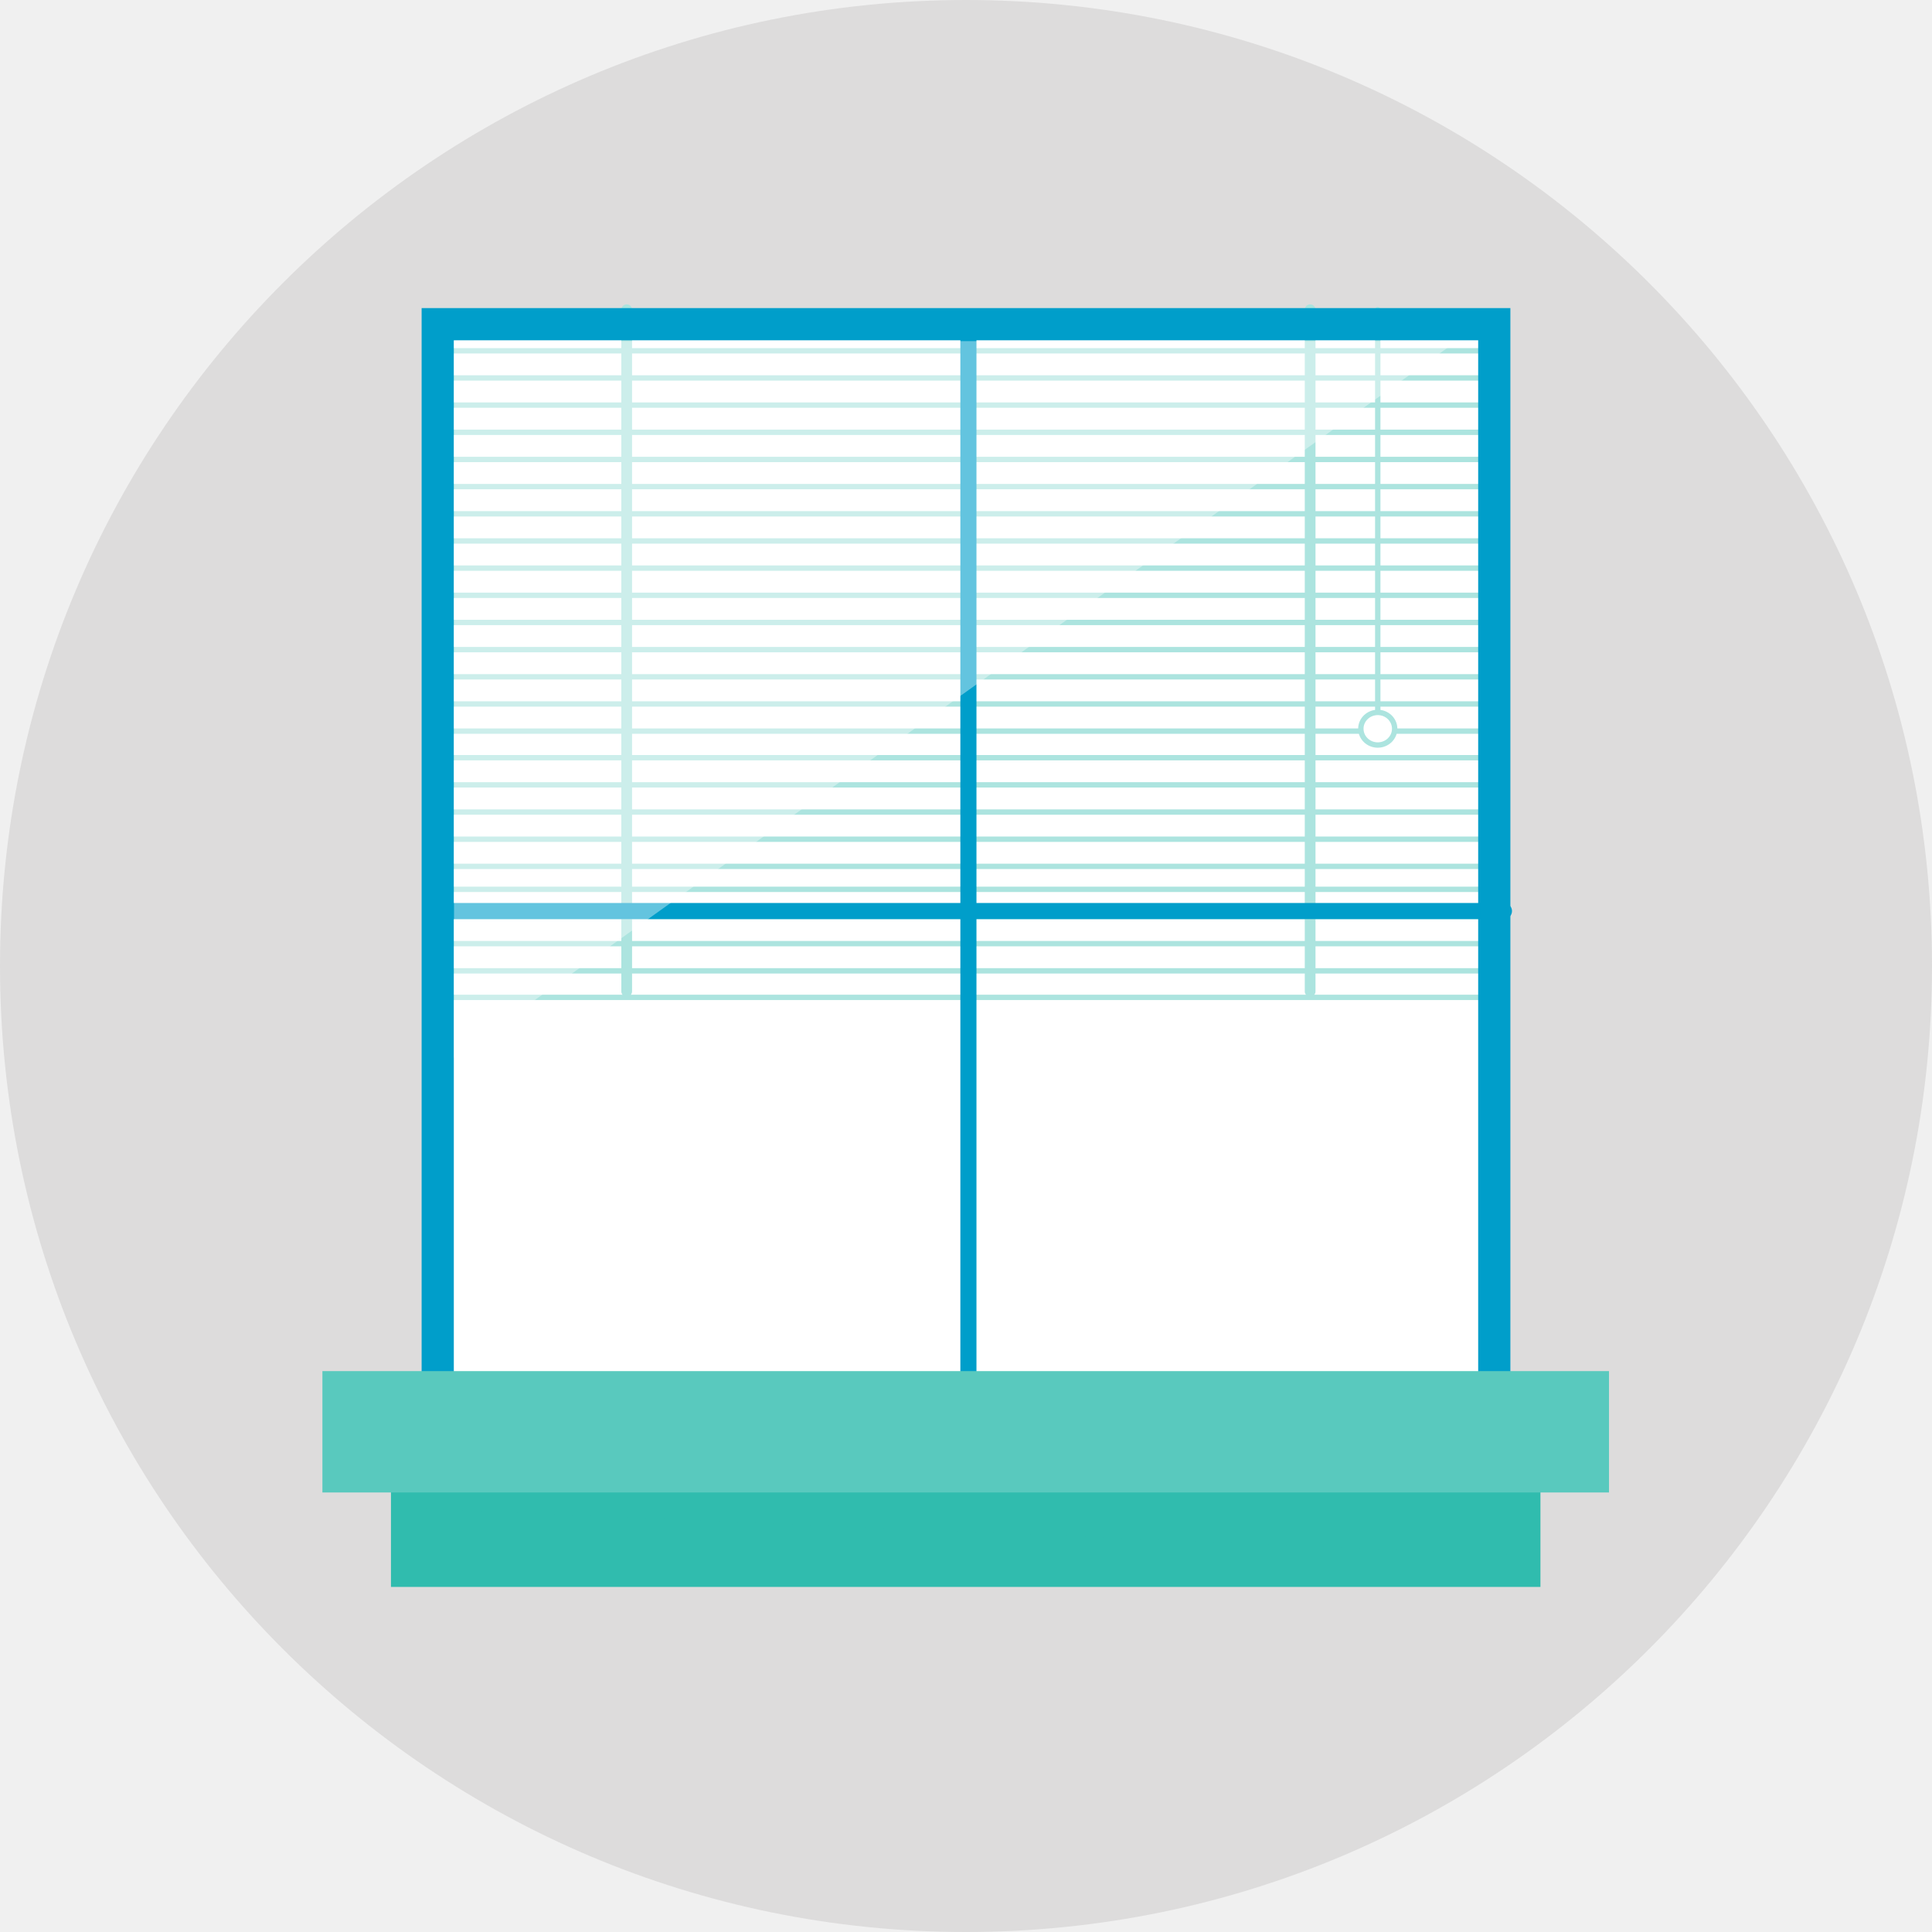
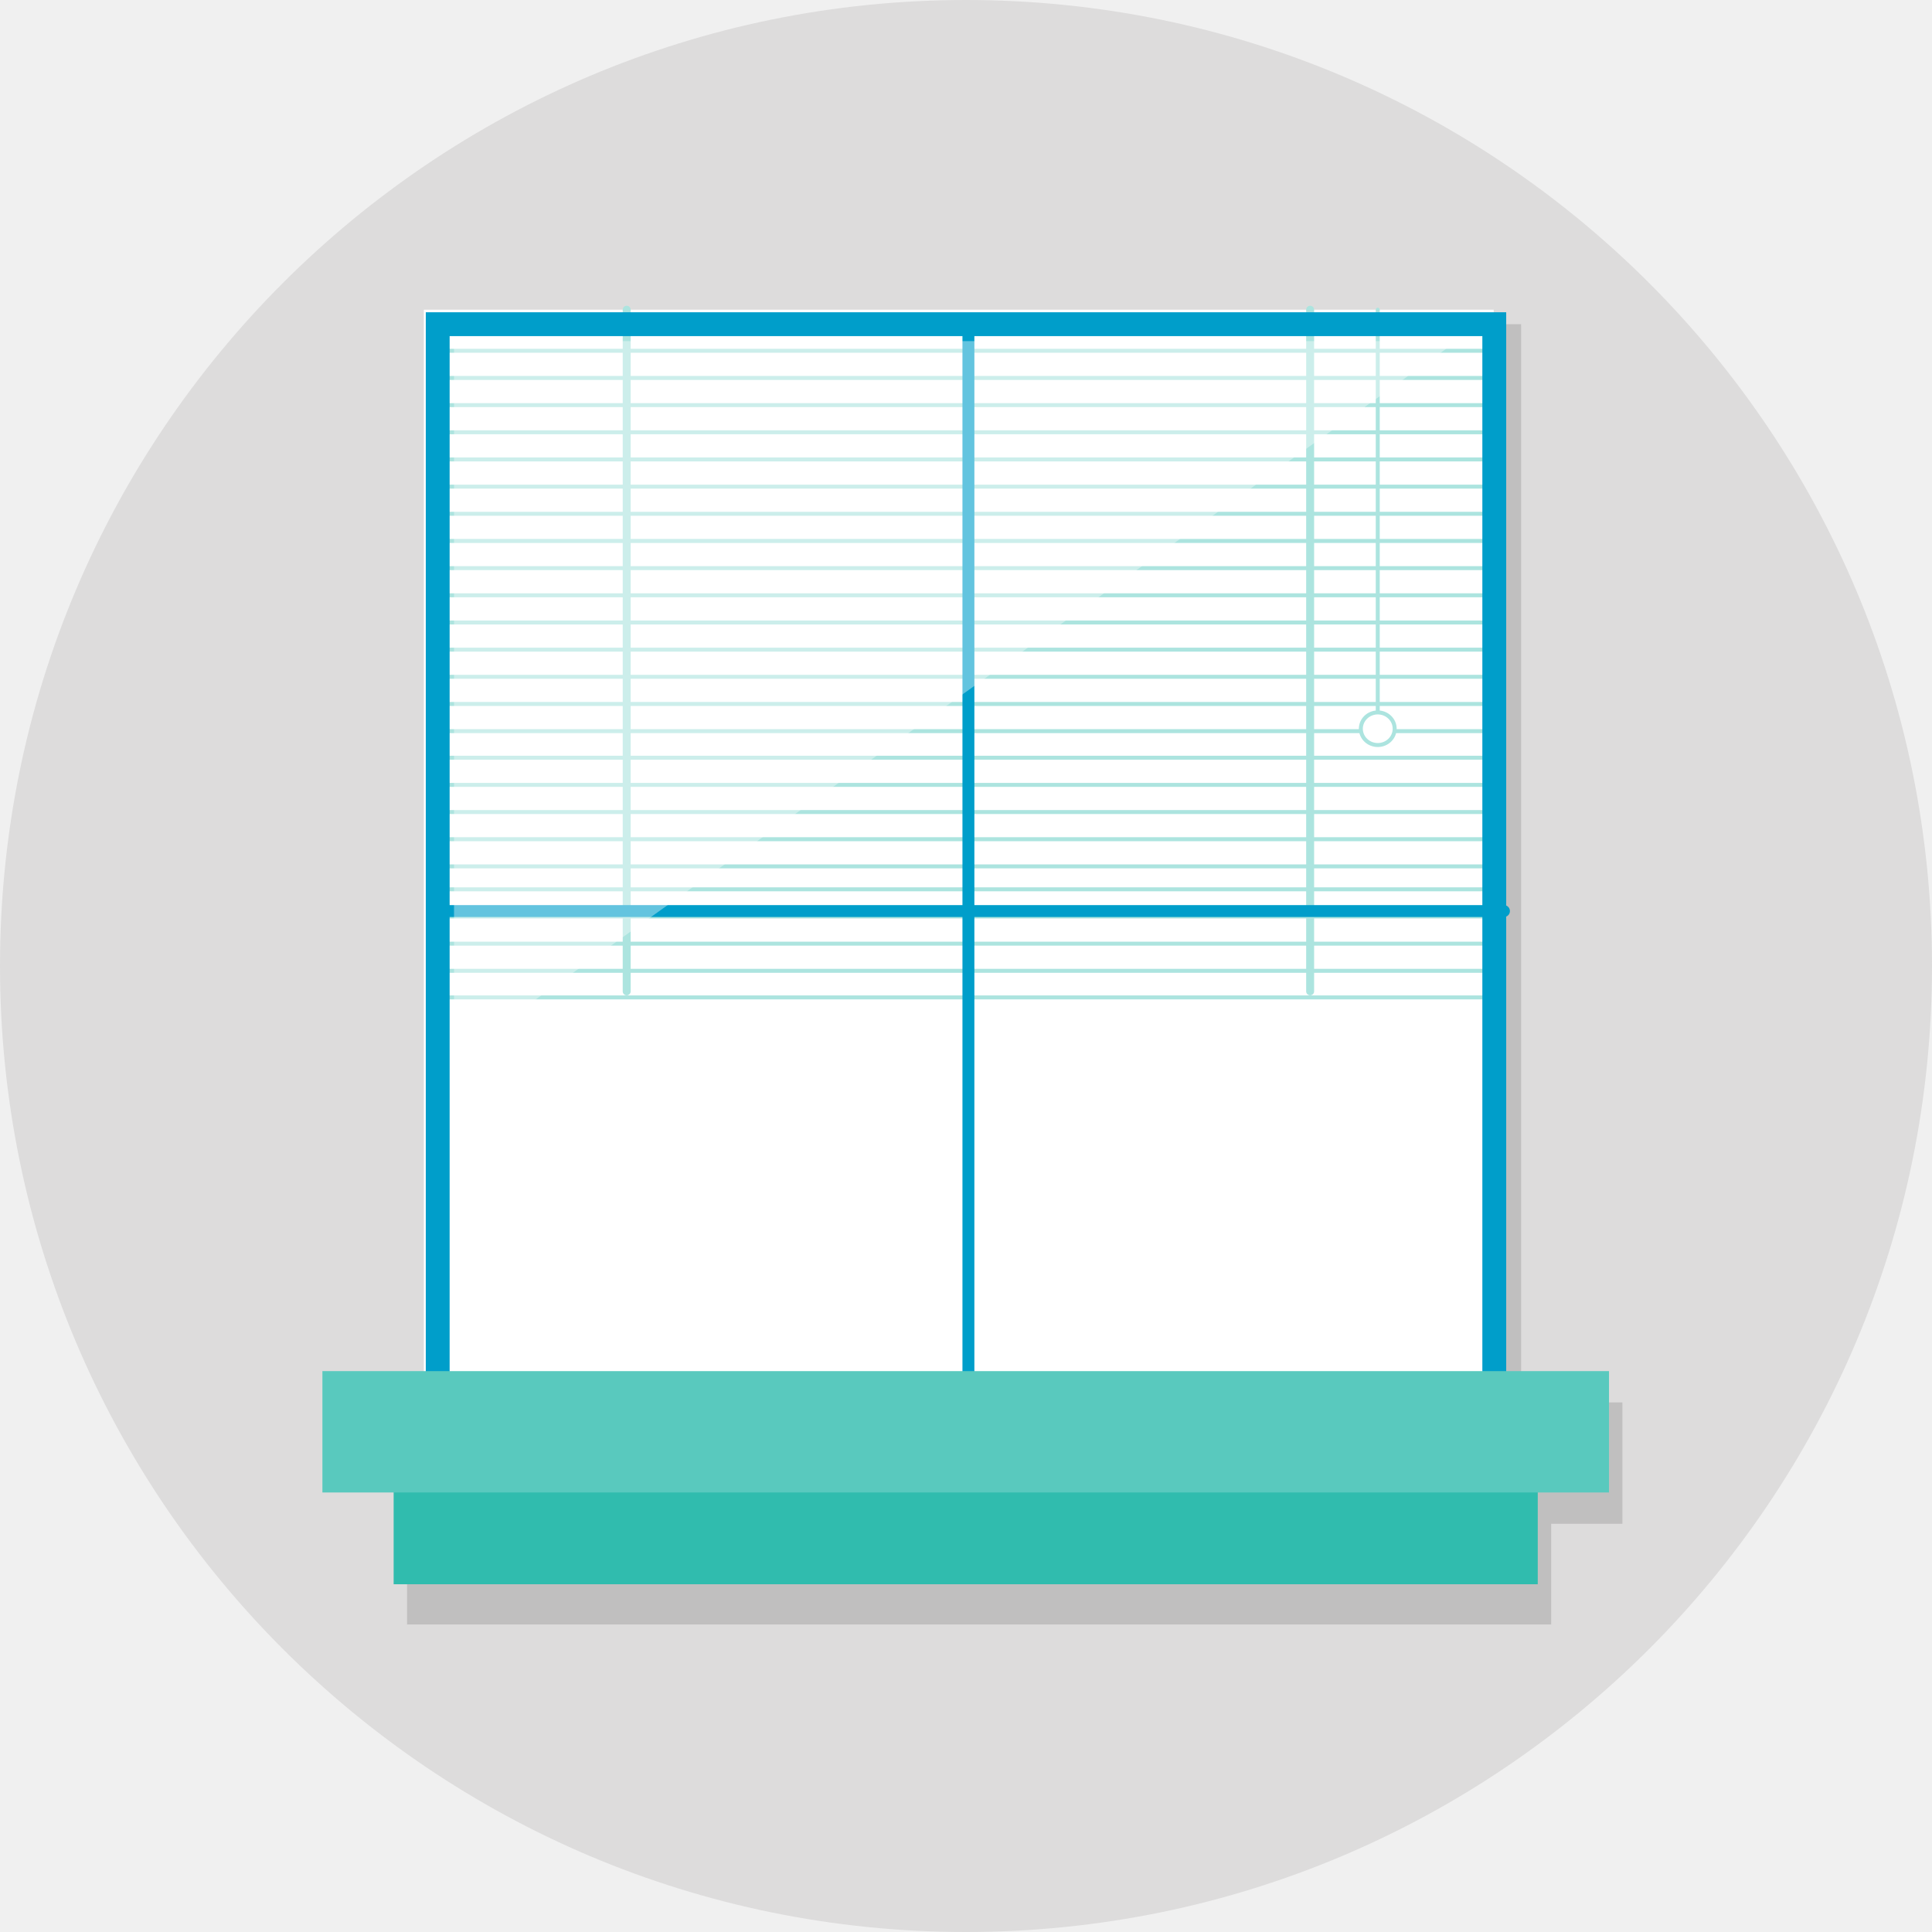
- <svg xmlns="http://www.w3.org/2000/svg" viewBox="200 440 320 320" enable-background="new 200 440 320 320">
-   <circle fill="#DDDCDC" cx="360" cy="600" r="160" />
-   <rect x="270.2" y="491.3" fill="#fff" width="177.2" height="178.6" />
-   <line stroke="#ACE4DF" stroke-width=".889" stroke-linecap="round" stroke-miterlimit="10" x1="447.4" y1="498.1" x2="271.7" y2="498.1" fill="none" />
-   <line stroke="#ACE4DF" stroke-width=".889" stroke-linecap="round" stroke-miterlimit="10" x1="447.4" y1="493.6" x2="271.7" y2="493.6" fill="none" />
-   <line stroke="#ACE4DF" stroke-width=".889" stroke-linecap="round" stroke-miterlimit="10" x1="447.4" y1="502.6" x2="271.7" y2="502.6" fill="none" />
-   <line stroke="#ACE4DF" stroke-width=".889" stroke-linecap="round" stroke-miterlimit="10" x1="447.4" y1="507.1" x2="271.7" y2="507.1" fill="none" />
-   <line stroke="#ACE4DF" stroke-width=".889" stroke-linecap="round" stroke-miterlimit="10" x1="447.4" y1="511.6" x2="271.7" y2="511.6" fill="none" />
-   <line stroke="#ACE4DF" stroke-width=".889" stroke-linecap="round" stroke-miterlimit="10" x1="447.4" y1="516.1" x2="271.7" y2="516.1" fill="none" />
-   <line stroke="#ACE4DF" stroke-width=".889" stroke-linecap="round" stroke-miterlimit="10" x1="447.4" y1="520.6" x2="271.7" y2="520.6" fill="none" />
-   <line stroke="#ACE4DF" stroke-width=".889" stroke-linecap="round" stroke-miterlimit="10" x1="447.4" y1="525.1" x2="271.7" y2="525.1" fill="none" />
-   <line stroke="#ACE4DF" stroke-width=".889" stroke-linecap="round" stroke-miterlimit="10" x1="447.4" y1="529.6" x2="271.7" y2="529.6" fill="none" />
-   <line stroke="#ACE4DF" stroke-width=".889" stroke-linecap="round" stroke-miterlimit="10" x1="447.4" y1="534.1" x2="271.7" y2="534.1" fill="none" />
-   <line stroke="#ACE4DF" stroke-width=".889" stroke-linecap="round" stroke-miterlimit="10" x1="447.4" y1="538.6" x2="271.7" y2="538.6" fill="none" />
-   <line stroke="#ACE4DF" stroke-width=".889" stroke-linecap="round" stroke-miterlimit="10" x1="447.4" y1="543.1" x2="271.7" y2="543.1" fill="none" />
-   <line stroke="#ACE4DF" stroke-width=".889" stroke-linecap="round" stroke-miterlimit="10" x1="447.4" y1="547.6" x2="271.7" y2="547.6" fill="none" />
-   <line stroke="#ACE4DF" stroke-width=".889" stroke-linecap="round" stroke-miterlimit="10" x1="447.4" y1="552.1" x2="271.7" y2="552.1" fill="none" />
-   <line stroke="#ACE4DF" stroke-width=".889" stroke-linecap="round" stroke-miterlimit="10" x1="447.4" y1="556.6" x2="271.7" y2="556.6" fill="none" />
-   <line stroke="#ACE4DF" stroke-width=".889" stroke-linecap="round" stroke-miterlimit="10" x1="447.4" y1="561.1" x2="271.7" y2="561.1" fill="none" />
-   <line stroke="#ACE4DF" stroke-width=".889" stroke-linecap="round" stroke-miterlimit="10" x1="447.4" y1="565.5" x2="271.7" y2="565.5" fill="none" />
-   <line stroke="#ACE4DF" stroke-width=".889" stroke-linecap="round" stroke-miterlimit="10" x1="447.4" y1="570" x2="271.7" y2="570" fill="none" />
-   <line stroke="#ACE4DF" stroke-width=".889" stroke-linecap="round" stroke-miterlimit="10" x1="447.4" y1="574.5" x2="271.7" y2="574.5" fill="none" />
-   <line stroke="#ACE4DF" stroke-width=".889" stroke-linecap="round" stroke-miterlimit="10" x1="447.4" y1="579" x2="271.7" y2="579" fill="none" />
-   <line stroke="#ACE4DF" stroke-width=".889" stroke-linecap="round" stroke-miterlimit="10" x1="447.4" y1="583.5" x2="271.7" y2="583.5" fill="none" />
-   <line stroke="#ACE4DF" stroke-width=".889" stroke-linecap="round" stroke-miterlimit="10" x1="447.4" y1="587.3" x2="271.7" y2="587.3" fill="none" />
-   <line stroke="#ACE4DF" stroke-width=".889" stroke-linecap="round" stroke-miterlimit="10" x1="447.4" y1="591.8" x2="271.7" y2="591.8" fill="none" />
-   <line stroke="#ACE4DF" stroke-width=".889" stroke-linecap="round" stroke-miterlimit="10" x1="447.4" y1="596.3" x2="271.7" y2="596.3" fill="none" />
-   <line stroke="#ACE4DF" stroke-width=".889" stroke-linecap="round" stroke-miterlimit="10" x1="447.4" y1="600.8" x2="271.7" y2="600.8" fill="none" />
-   <line stroke="#ACE4DF" stroke-width=".889" stroke-linecap="round" stroke-miterlimit="10" x1="447.4" y1="605.2" x2="271.7" y2="605.2" fill="none" />
-   <line stroke="#ACE4DF" stroke-width="1.778" stroke-linecap="round" stroke-miterlimit="10" x1="417" y1="604.2" x2="417" y2="491.3" fill="none" />
-   <line stroke="#ACE4DF" stroke-width=".889" stroke-linecap="round" stroke-miterlimit="10" x1="428.2" y1="560.7" x2="428.2" y2="491.3" fill="none" />
-   <line stroke="#ACE4DF" stroke-width="1.778" stroke-linecap="round" stroke-miterlimit="10" x1="303.8" y1="604.2" x2="303.8" y2="491.3" fill="none" />
-   <ellipse fill="#fff" stroke="#ACE4DF" stroke-width=".889" stroke-miterlimit="10" cx="428.2" cy="560.7" rx="2.8" ry="2.7" />
-   <rect x="265.2" y="685.5" fill="#30BCAE" stroke="#30BCAE" stroke-width=".889" stroke-miterlimit="10" width="189.5" height="16.9" />
-   <polygon fill="#30BCAE" points="454,697.7 266.8,689.8 266.8,689.2 454,689.2" />
-   <rect x="272.5" y="493.7" stroke="#009ECA" stroke-width="5.333" stroke-linecap="round" stroke-miterlimit="10" width="175" height="179.2" fill="none" />
-   <line stroke="#009ECA" stroke-width="2.667" stroke-linecap="round" stroke-miterlimit="10" x1="360.4" y1="494.1" x2="360.4" y2="672.9" fill="none" />
-   <line stroke="#009ECA" stroke-width="2.667" stroke-linecap="round" stroke-miterlimit="10" x1="449.1" y1="590.9" x2="271.7" y2="590.9" fill="none" />
-   <rect x="253.4" y="667.1" fill="#59C9BE" width="213.1" height="20.1" />
-   <polygon opacity=".39" fill="#fff" enable-background="new" points="275.2,615.2 275.2,496.5 441.3,496.5" />
+ <svg xmlns="http://www.w3.org/2000/svg" version="1.1" id="Layer_1" x="0px" y="0px" viewBox="116 386 200 200" enable-background="new 116 386 200 200" xml:space="preserve">
+   <circle fill="#DDDCDC" cx="216" cy="486" r="100" />
+   <rect x="164.09" y="419.562" opacity="0.2" fill="#4C4B4C" enable-background="new    " width="109.375" height="112" />
+   <polygon opacity="0.2" fill="#4C4B4C" enable-background="new    " points="283.951,531.178 158.171,531.178 158.171,543.741   158.139,543.741 158.139,554.167 276.576,554.167 276.576,543.741 283.951,543.741 " />
+   <rect x="159.875" y="418.062" fill="#FFFFFF" width="110.75" height="111.625" />
+   <line fill="none" stroke="#ACE4DF" stroke-width="0.412" stroke-linecap="round" stroke-miterlimit="10" x1="270.625" y1="422.312" x2="160.812" y2="422.312" />
+   <line fill="none" stroke="#ACE4DF" stroke-width="0.412" stroke-linecap="round" stroke-miterlimit="10" x1="270.625" y1="419.5" x2="160.812" y2="419.5" />
+   <line fill="none" stroke="#ACE4DF" stroke-width="0.412" stroke-linecap="round" stroke-miterlimit="10" x1="270.625" y1="425.125" x2="160.812" y2="425.125" />
+   <line fill="none" stroke="#ACE4DF" stroke-width="0.412" stroke-linecap="round" stroke-miterlimit="10" x1="270.625" y1="427.938" x2="160.812" y2="427.938" />
+   <line fill="none" stroke="#ACE4DF" stroke-width="0.412" stroke-linecap="round" stroke-miterlimit="10" x1="270.625" y1="430.75" x2="160.812" y2="430.75" />
+   <line fill="none" stroke="#ACE4DF" stroke-width="0.412" stroke-linecap="round" stroke-miterlimit="10" x1="270.625" y1="433.562" x2="160.812" y2="433.562" />
+   <line fill="none" stroke="#ACE4DF" stroke-width="0.412" stroke-linecap="round" stroke-miterlimit="10" x1="270.625" y1="436.375" x2="160.812" y2="436.375" />
+   <line fill="none" stroke="#ACE4DF" stroke-width="0.412" stroke-linecap="round" stroke-miterlimit="10" x1="270.625" y1="439.188" x2="160.812" y2="439.188" />
+   <line fill="none" stroke="#ACE4DF" stroke-width="0.412" stroke-linecap="round" stroke-miterlimit="10" x1="270.625" y1="442" x2="160.812" y2="442" />
+   <line fill="none" stroke="#ACE4DF" stroke-width="0.412" stroke-linecap="round" stroke-miterlimit="10" x1="270.625" y1="444.812" x2="160.812" y2="444.812" />
+   <line fill="none" stroke="#ACE4DF" stroke-width="0.412" stroke-linecap="round" stroke-miterlimit="10" x1="270.625" y1="447.625" x2="160.812" y2="447.625" />
+   <line fill="none" stroke="#ACE4DF" stroke-width="0.412" stroke-linecap="round" stroke-miterlimit="10" x1="270.625" y1="450.438" x2="160.812" y2="450.438" />
+   <line fill="none" stroke="#ACE4DF" stroke-width="0.412" stroke-linecap="round" stroke-miterlimit="10" x1="270.625" y1="453.25" x2="160.812" y2="453.25" />
+   <line fill="none" stroke="#ACE4DF" stroke-width="0.412" stroke-linecap="round" stroke-miterlimit="10" x1="270.625" y1="456.062" x2="160.812" y2="456.062" />
+   <line fill="none" stroke="#ACE4DF" stroke-width="0.412" stroke-linecap="round" stroke-miterlimit="10" x1="270.625" y1="458.875" x2="160.812" y2="458.875" />
+   <line fill="none" stroke="#ACE4DF" stroke-width="0.412" stroke-linecap="round" stroke-miterlimit="10" x1="270.625" y1="461.688" x2="160.812" y2="461.688" />
+   <line fill="none" stroke="#ACE4DF" stroke-width="0.412" stroke-linecap="round" stroke-miterlimit="10" x1="270.625" y1="464.438" x2="160.812" y2="464.438" />
+   <line fill="none" stroke="#ACE4DF" stroke-width="0.412" stroke-linecap="round" stroke-miterlimit="10" x1="270.625" y1="467.25" x2="160.812" y2="467.25" />
+   <line fill="none" stroke="#ACE4DF" stroke-width="0.412" stroke-linecap="round" stroke-miterlimit="10" x1="270.625" y1="470.062" x2="160.812" y2="470.062" />
+   <line fill="none" stroke="#ACE4DF" stroke-width="0.412" stroke-linecap="round" stroke-miterlimit="10" x1="270.625" y1="472.875" x2="160.812" y2="472.875" />
+   <line fill="none" stroke="#ACE4DF" stroke-width="0.412" stroke-linecap="round" stroke-miterlimit="10" x1="270.625" y1="475.688" x2="160.812" y2="475.688" />
+   <line fill="none" stroke="#ACE4DF" stroke-width="0.412" stroke-linecap="round" stroke-miterlimit="10" x1="270.625" y1="478.062" x2="160.812" y2="478.062" />
+   <line fill="none" stroke="#ACE4DF" stroke-width="0.412" stroke-linecap="round" stroke-miterlimit="10" x1="270.625" y1="480.875" x2="160.812" y2="480.875" />
+   <line fill="none" stroke="#ACE4DF" stroke-width="0.412" stroke-linecap="round" stroke-miterlimit="10" x1="270.625" y1="483.688" x2="160.812" y2="483.688" />
+   <line fill="none" stroke="#ACE4DF" stroke-width="0.412" stroke-linecap="round" stroke-miterlimit="10" x1="270.625" y1="486.5" x2="160.812" y2="486.5" />
+   <line fill="none" stroke="#ACE4DF" stroke-width="0.412" stroke-linecap="round" stroke-miterlimit="10" x1="270.625" y1="489.25" x2="160.812" y2="489.25" />
+   <line fill="none" stroke="#ACE4DF" stroke-width="0.823" stroke-linecap="round" stroke-miterlimit="10" x1="251.625" y1="488.625" x2="251.625" y2="418.062" />
+   <line fill="none" stroke="#ACE4DF" stroke-width="0.412" stroke-linecap="round" stroke-miterlimit="10" x1="258.625" y1="461.438" x2="258.625" y2="418.062" />
+   <line fill="none" stroke="#ACE4DF" stroke-width="0.823" stroke-linecap="round" stroke-miterlimit="10" x1="180.875" y1="488.625" x2="180.875" y2="418.062" />
+   <ellipse fill="#FFFFFF" stroke="#ACE4DF" stroke-width="0.412" stroke-miterlimit="10" cx="258.625" cy="461.438" rx="1.75" ry="1.687" />
+   <rect x="156.75" y="539.438" fill="#30BCAE" width="118.438" height="10.563" />
+   <rect x="161.312" y="419.562" fill="none" stroke="#009ECA" stroke-width="2.469" stroke-linecap="round" stroke-miterlimit="10" width="109.375" height="112" />
+   <line fill="none" stroke="#009ECA" stroke-width="1.235" stroke-linecap="round" stroke-miterlimit="10" x1="216.25" y1="419.812" x2="216.25" y2="531.562" />
+   <line fill="none" stroke="#009ECA" stroke-width="1.235" stroke-linecap="round" stroke-miterlimit="10" x1="271.688" y1="480.312" x2="160.812" y2="480.312" />
+   <rect x="149.375" y="527.938" fill="#59C9BE" width="133.188" height="12.563" />
+   <polygon opacity="0.39" fill="#FFFFFF" enable-background="new    " points="163,495.5 163,421.312 266.812,421.312 " />
</svg>
